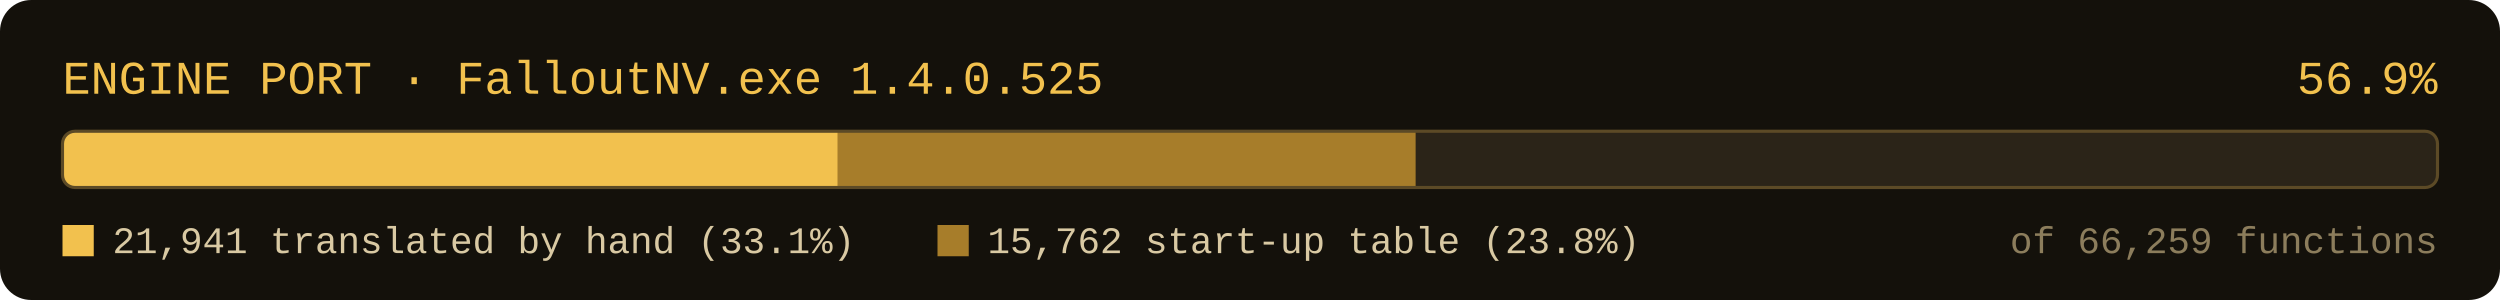
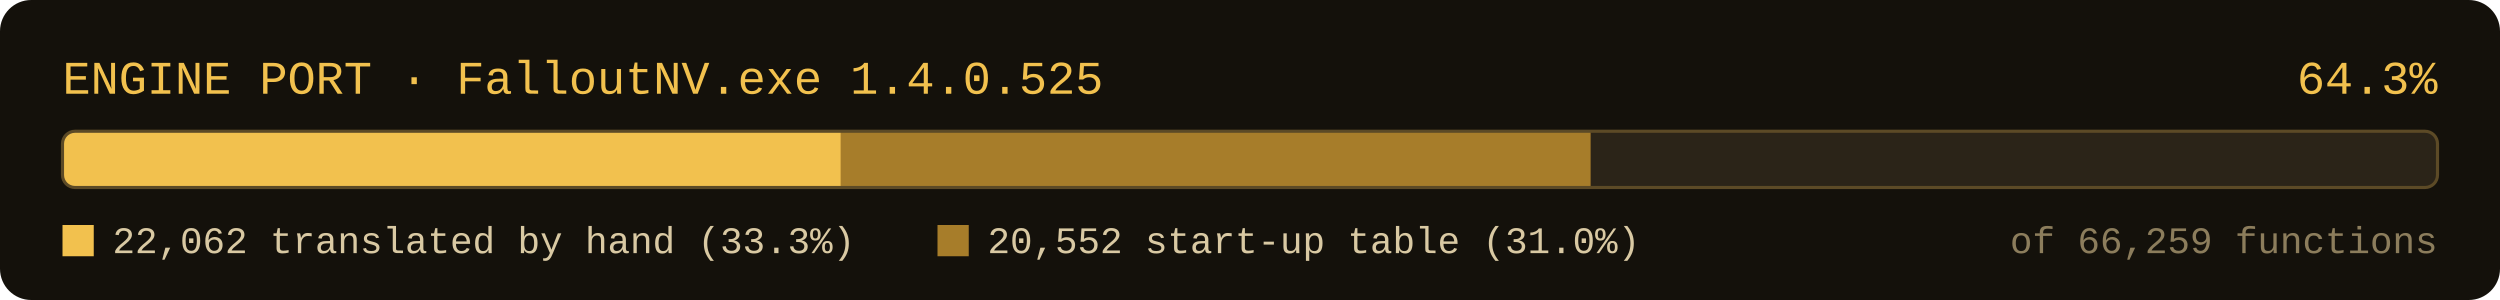
- <svg xmlns="http://www.w3.org/2000/svg" width="800" height="96" viewBox="0 0 800 96" role="img" aria-label="Engine port progress: 33.1% translated by hand, 23.8% start-up table, 56.9% covered in all">
+ <svg xmlns="http://www.w3.org/2000/svg" width="800" height="96" viewBox="0 0 800 96" role="img" aria-label="Engine port progress: 33.3% translated by hand, 31.0% start-up table, 64.3% covered in all">
  <rect x="0" y="0" width="800" height="96" rx="10" fill="#14110b" />
  <text x="20" y="30" font-family="Consolas, 'Courier New', monospace" font-size="15" fill="#f2c14e">ENGINE PORT · FalloutNV.exe 1.4.0.525</text>
-   <text x="780" y="30" text-anchor="end" font-family="Consolas, 'Courier New', monospace" font-size="15" fill="#f2c14e">56.9%</text>
+   <text x="780" y="30" text-anchor="end" font-family="Consolas, 'Courier New', monospace" font-size="15" fill="#f2c14e">64.3%</text>
  <rect x="20" y="42" width="760" height="18" rx="4" fill="#2b2418" />
-   <rect x="20" y="42" width="252" height="18" rx="4" fill="#f2c14e" />
-   <rect x="268" y="42" width="185" height="18" fill="#a77d2a" />
+   <rect x="20" y="42" width="253" height="18" rx="4" fill="#f2c14e" />
+   <rect x="269" y="42" width="240" height="18" fill="#a77d2a" />
  <rect x="20" y="42" width="760" height="18" rx="4" fill="none" stroke="#5c4a26" stroke-width="1" />
  <rect x="20" y="72" width="10" height="10" fill="#f2c14e" />
-   <text x="36" y="81" font-family="Consolas, 'Courier New', monospace" font-size="12" fill="#d9c9a3">21,941 translated by hand (33.1%)</text>
+   <text x="36" y="81" font-family="Consolas, 'Courier New', monospace" font-size="12" fill="#d9c9a3">22,062 translated by hand (33.3%)</text>
  <rect x="300" y="72" width="10" height="10" fill="#a77d2a" />
-   <text x="316" y="81" font-family="Consolas, 'Courier New', monospace" font-size="12" fill="#d9c9a3">15,762 start-up table (23.8%)</text>
+   <text x="316" y="81" font-family="Consolas, 'Courier New', monospace" font-size="12" fill="#d9c9a3">20,552 start-up table (31.0%)</text>
  <text x="780" y="81" text-anchor="end" font-family="Consolas, 'Courier New', monospace" font-size="12" fill="#8c7d5c">of 66,259 functions</text>
</svg>
